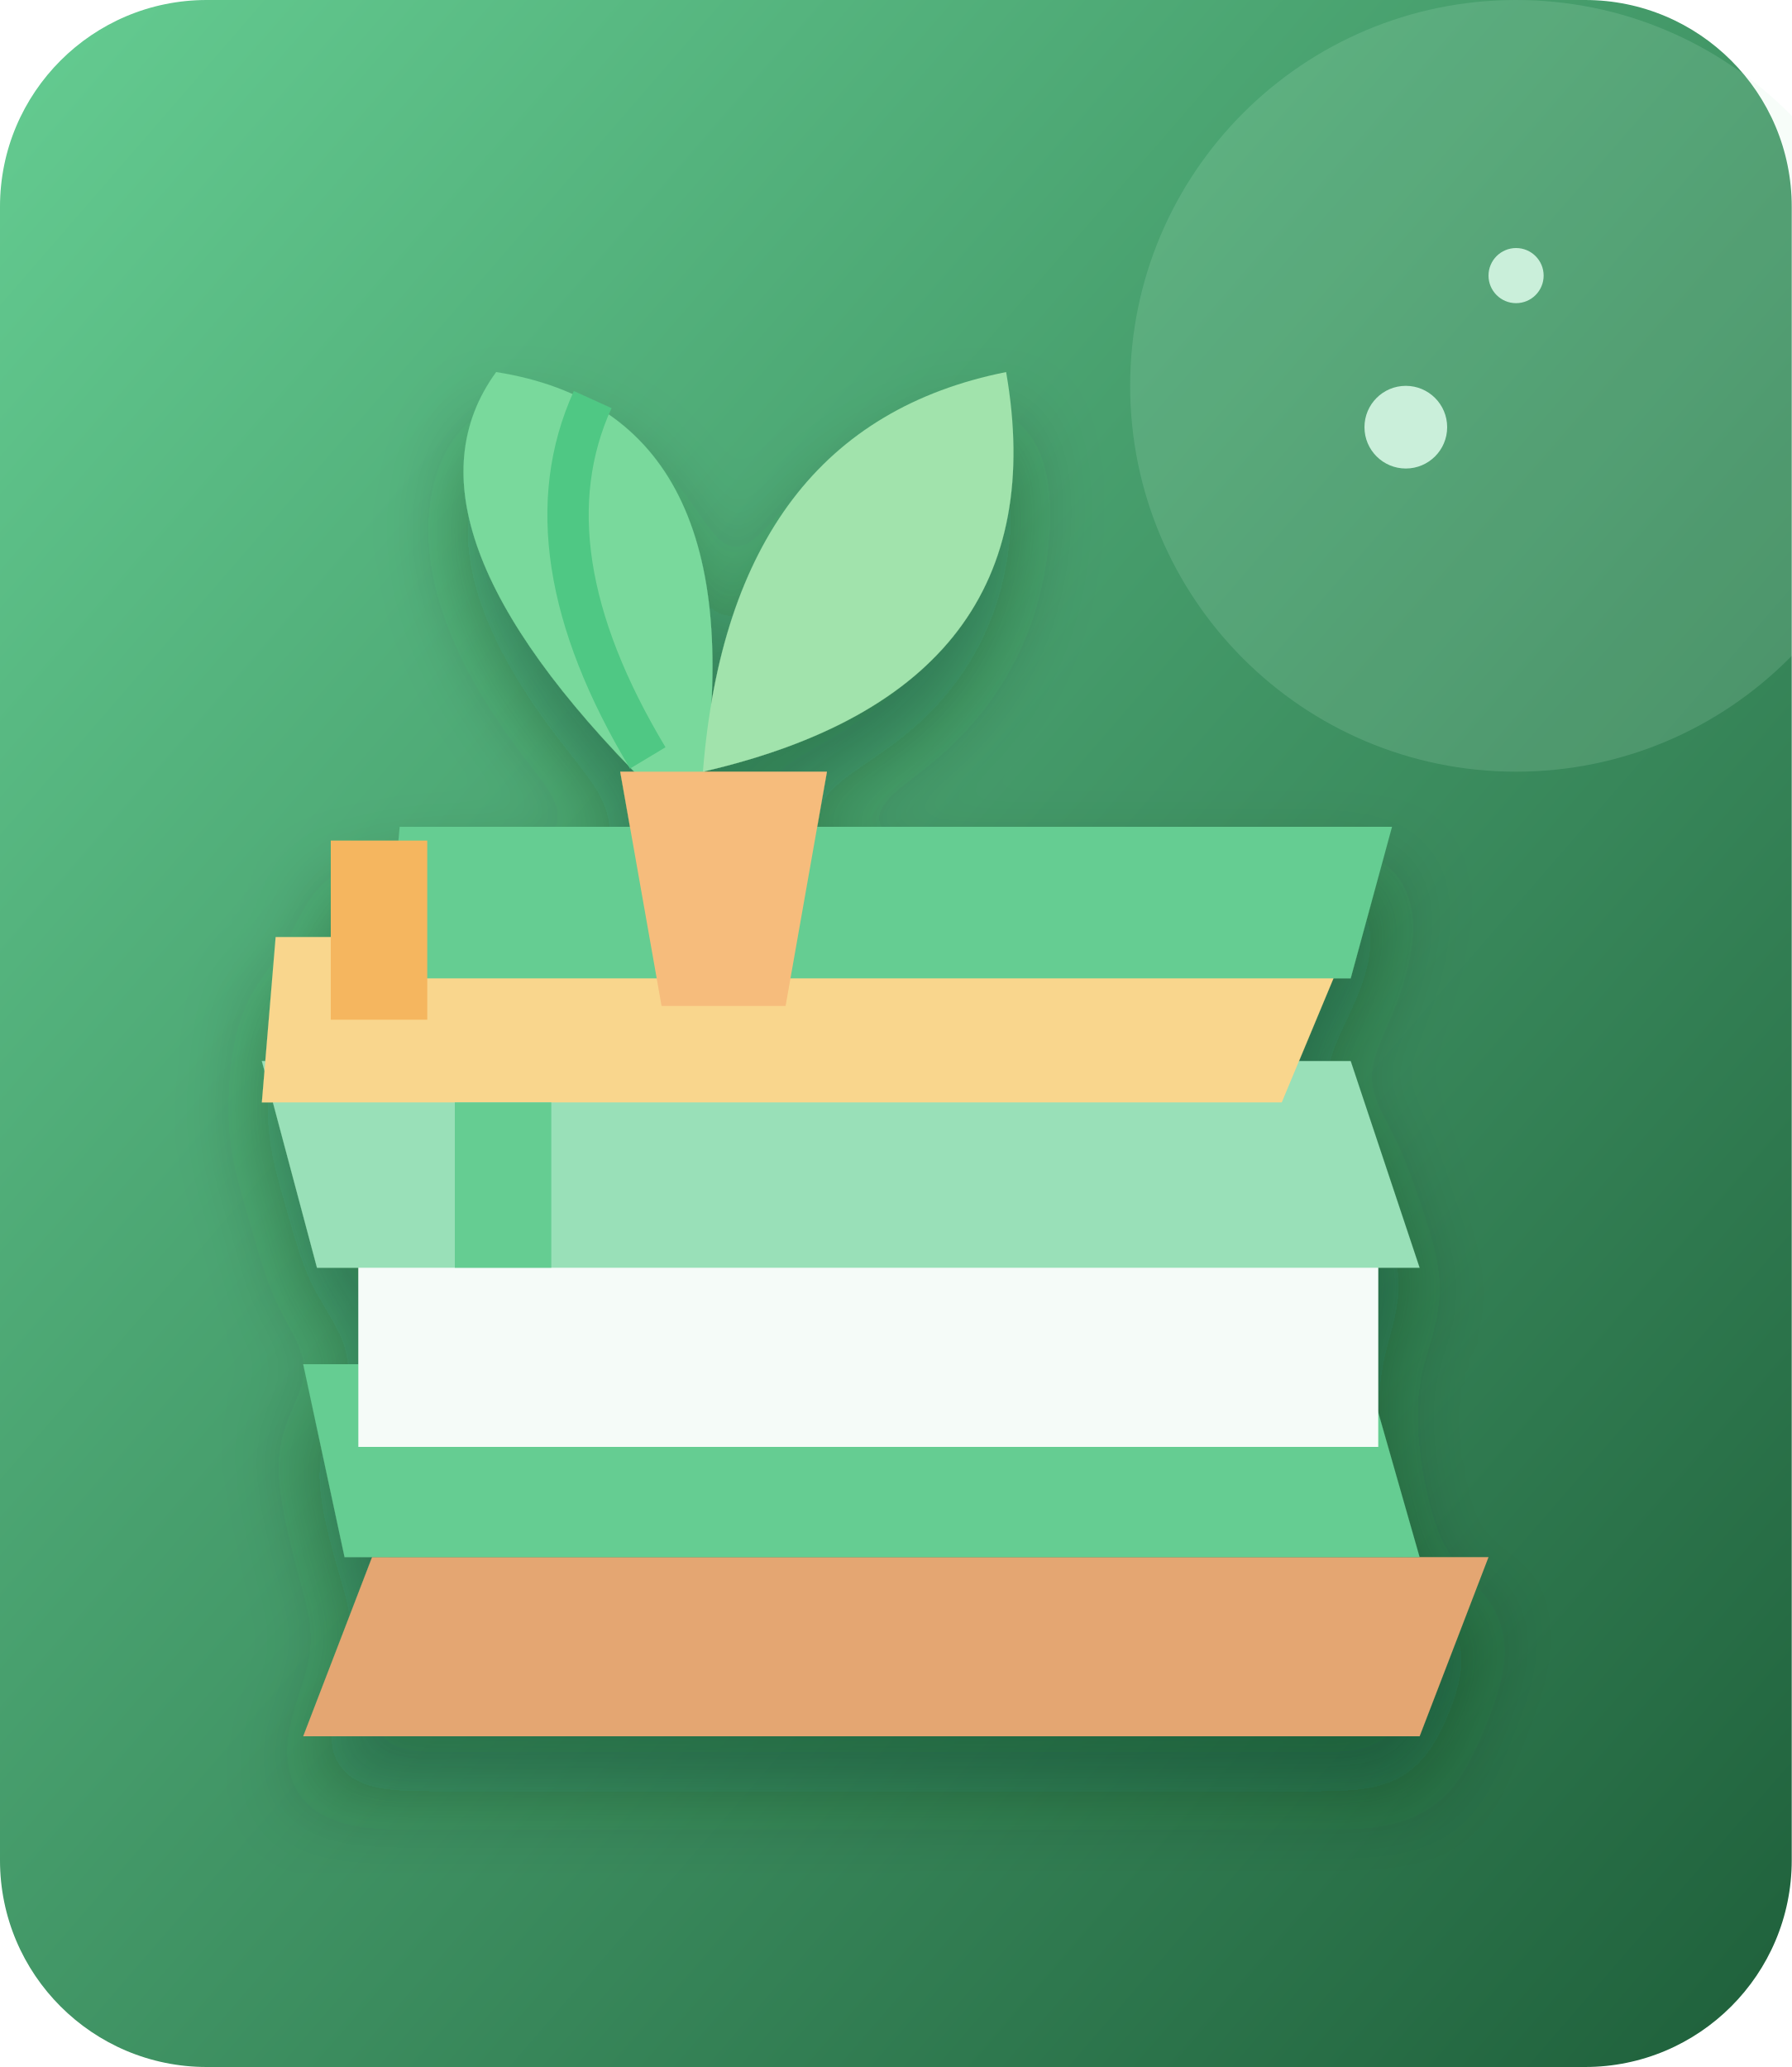
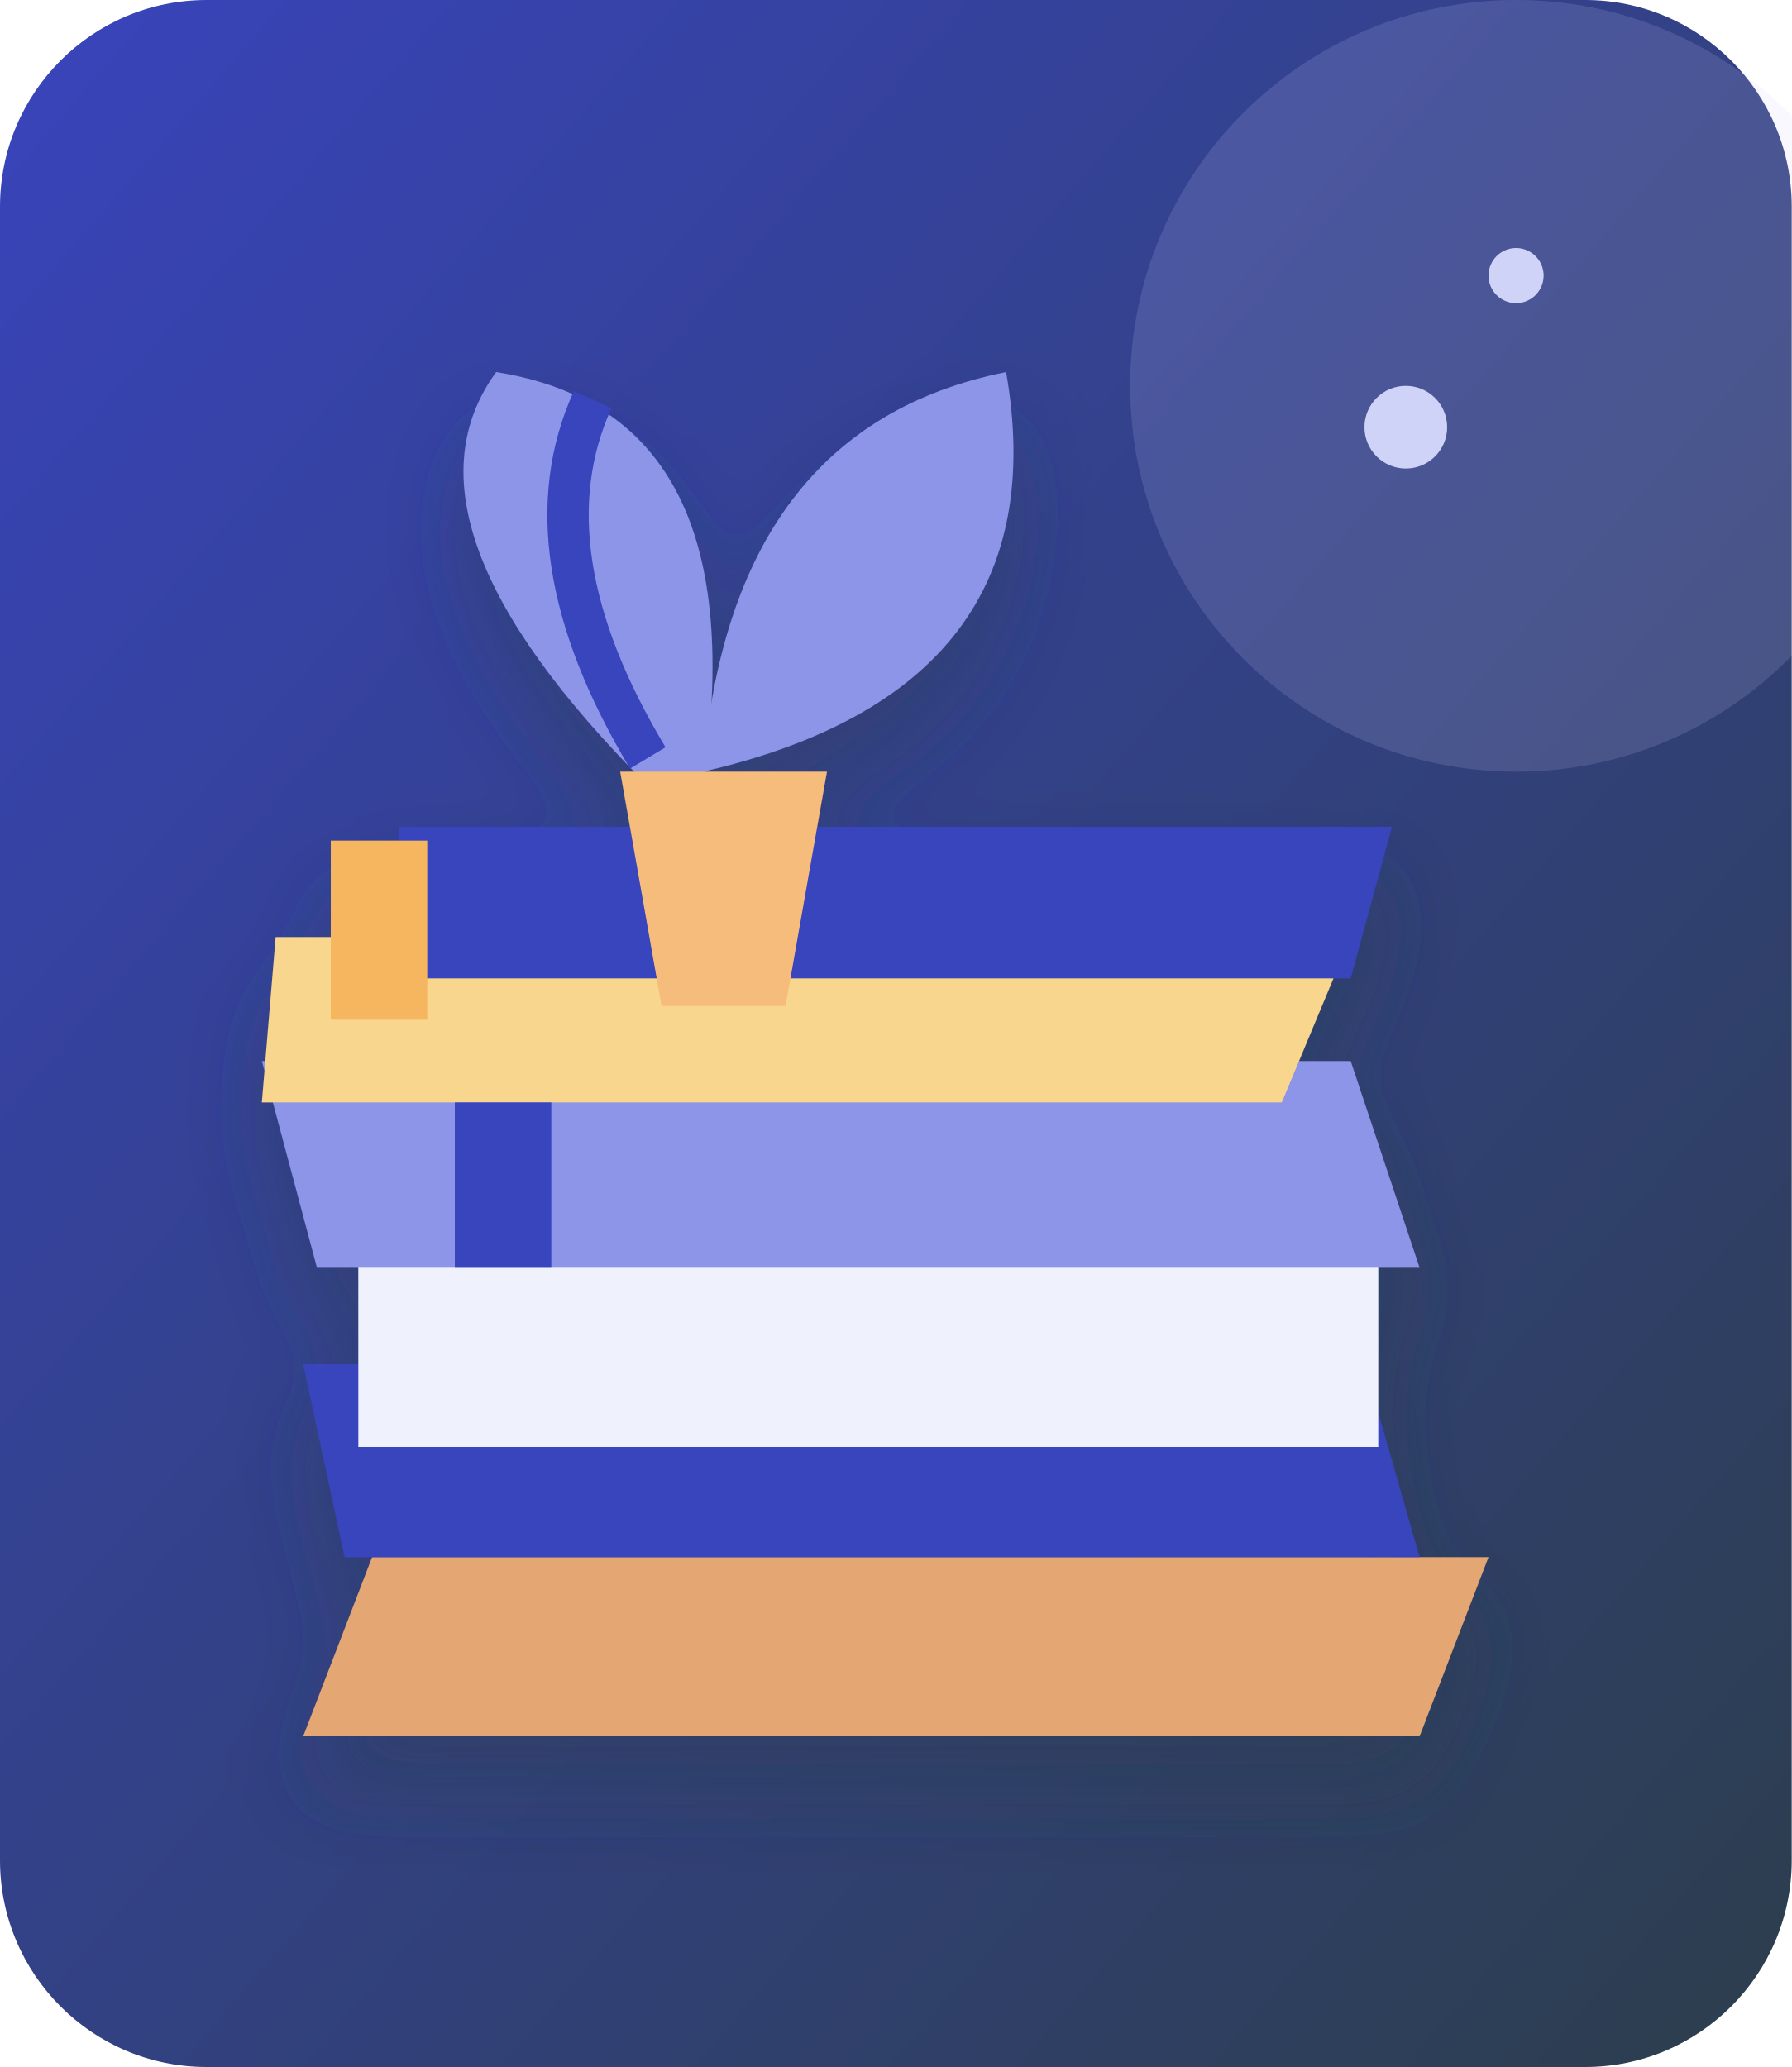
<svg xmlns="http://www.w3.org/2000/svg" viewBox="0 0 130 150">
  <defs>
    <linearGradient id="bg" x2="1" y2="1">
-       <stop stop-color="#65CD92" />
-       <stop offset="1" stop-color="#1E5F3A" />
+       <stop stop-color="#3944BC" />
+       <stop offset="1" stop-color="#2C3E4C" />
    </linearGradient>
    <linearGradient id="v" x2="1" y2="1">
-       <stop stop-color="#E3F5EB" />
-       <stop offset="1" stop-color="#65CD92" />
+       <stop stop-color="#EFF1FD" />
+       <stop offset="1" stop-color="#3944BC" />
    </linearGradient>
    <filter id="s">
-       <feDropShadow dx="0" dy="4" stdDeviation="3" flood-color="#113621" flood-opacity=".34" />
+       <feDropShadow dx="0" dy="4" stdDeviation="3" flood-color="#2C3E4C" flood-opacity=".34" />
    </filter>
  </defs>
  <rect width="130" height="150" rx="15" fill="url(#bg)" />
-   <circle cx="110" cy="28" r="28" fill="#CAEFDA" opacity=".15" />
+   <circle cx="110" cy="28" r="28" fill="#CED3F7" opacity=".15" />
  <g filter="url(#s)">
    <path d="M27 113h81l-5 13H22Z" fill="#E4A672" />
-     <path d="M22 99h77l4 14H25Z" fill="#65CD92" />
-     <path d="M26 91h74v14H26Z" fill="#F5FBF8" />
-     <path d="M19 77h79l5 15H23Z" fill="#99E0B8" />
+     <path d="M22 99h77l4 14H25Z" fill="#3944BC" />
+     <path d="M26 91h74v14H26Z" fill="#EFF1FD" />
+     <path d="M19 77h79l5 15H23Z" fill="#8D95E9" />
    <path d="M20 68h78l-5 12H19Z" fill="#F9D68D" />
-     <path d="M29 60h72l-3 11H28Z" fill="#65CD92" />
+     <path d="M29 60h72l-3 11H28Z" fill="#3944BC" />
    <rect x="24" y="61" width="7" height="13" fill="#F5B65E" />
-     <rect x="33" y="80" width="7" height="12" fill="#65CD92" />
-     <path d="M47 57q-19-19-11-30 19 3 15 30" fill="#79D99C" />
-     <path d="M51 56q2-25 22-29 4 23-22 29" fill="#A1E3AC" />
-     <path d="M47 55q-9-15-4-26" stroke="#50C884" stroke-width="3" fill="none" />
+     <rect x="33" y="80" width="7" height="12" fill="#3944BC" />
+     <path d="M47 57q-19-19-11-30 19 3 15 30" fill="#8D95E9" />
+     <path d="M51 56q2-25 22-29 4 23-22 29" fill="#8D95E9" />
+     <path d="M47 55q-9-15-4-26" stroke="#3944BC" stroke-width="3" fill="none" />
    <path d="M45 56h15l-3 17H48Z" fill="#F6BC7B" />
  </g>
-   <g fill="#CAEFDA">
+   <g fill="#CED3F7">
    <circle cx="102" cy="31" r="3" />
    <circle cx="110" cy="20" r="2" />
  </g>
</svg>
